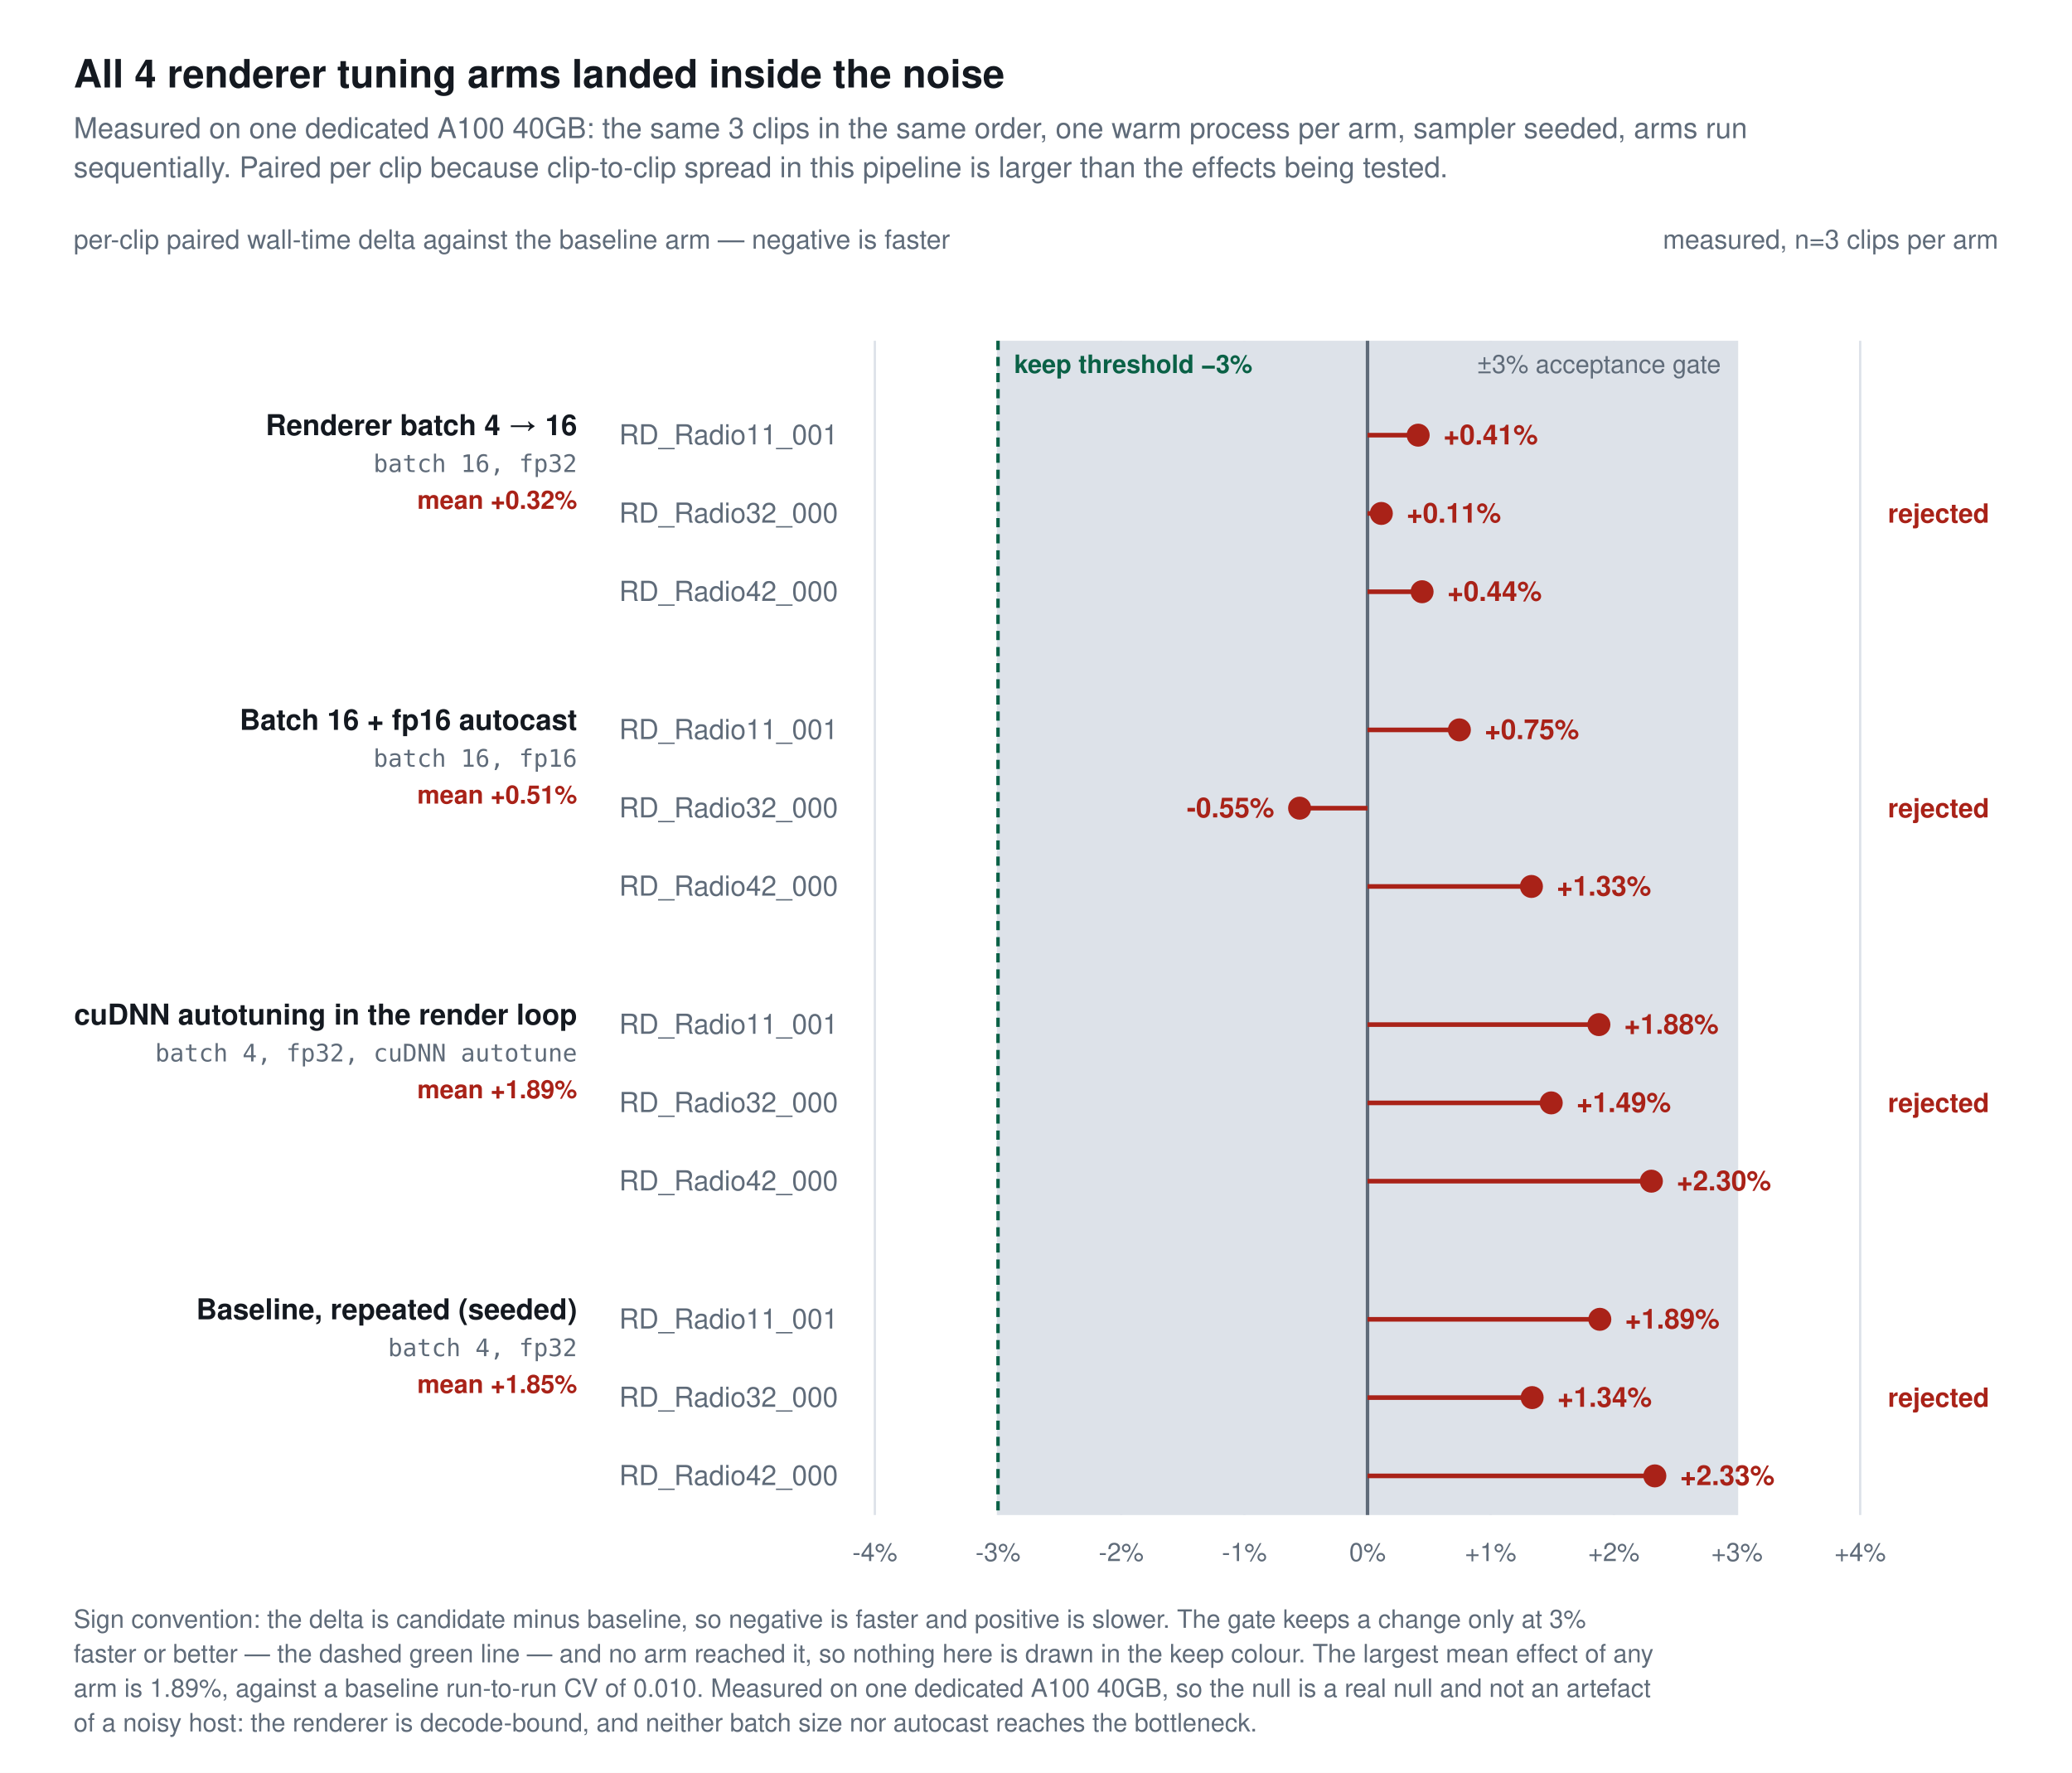
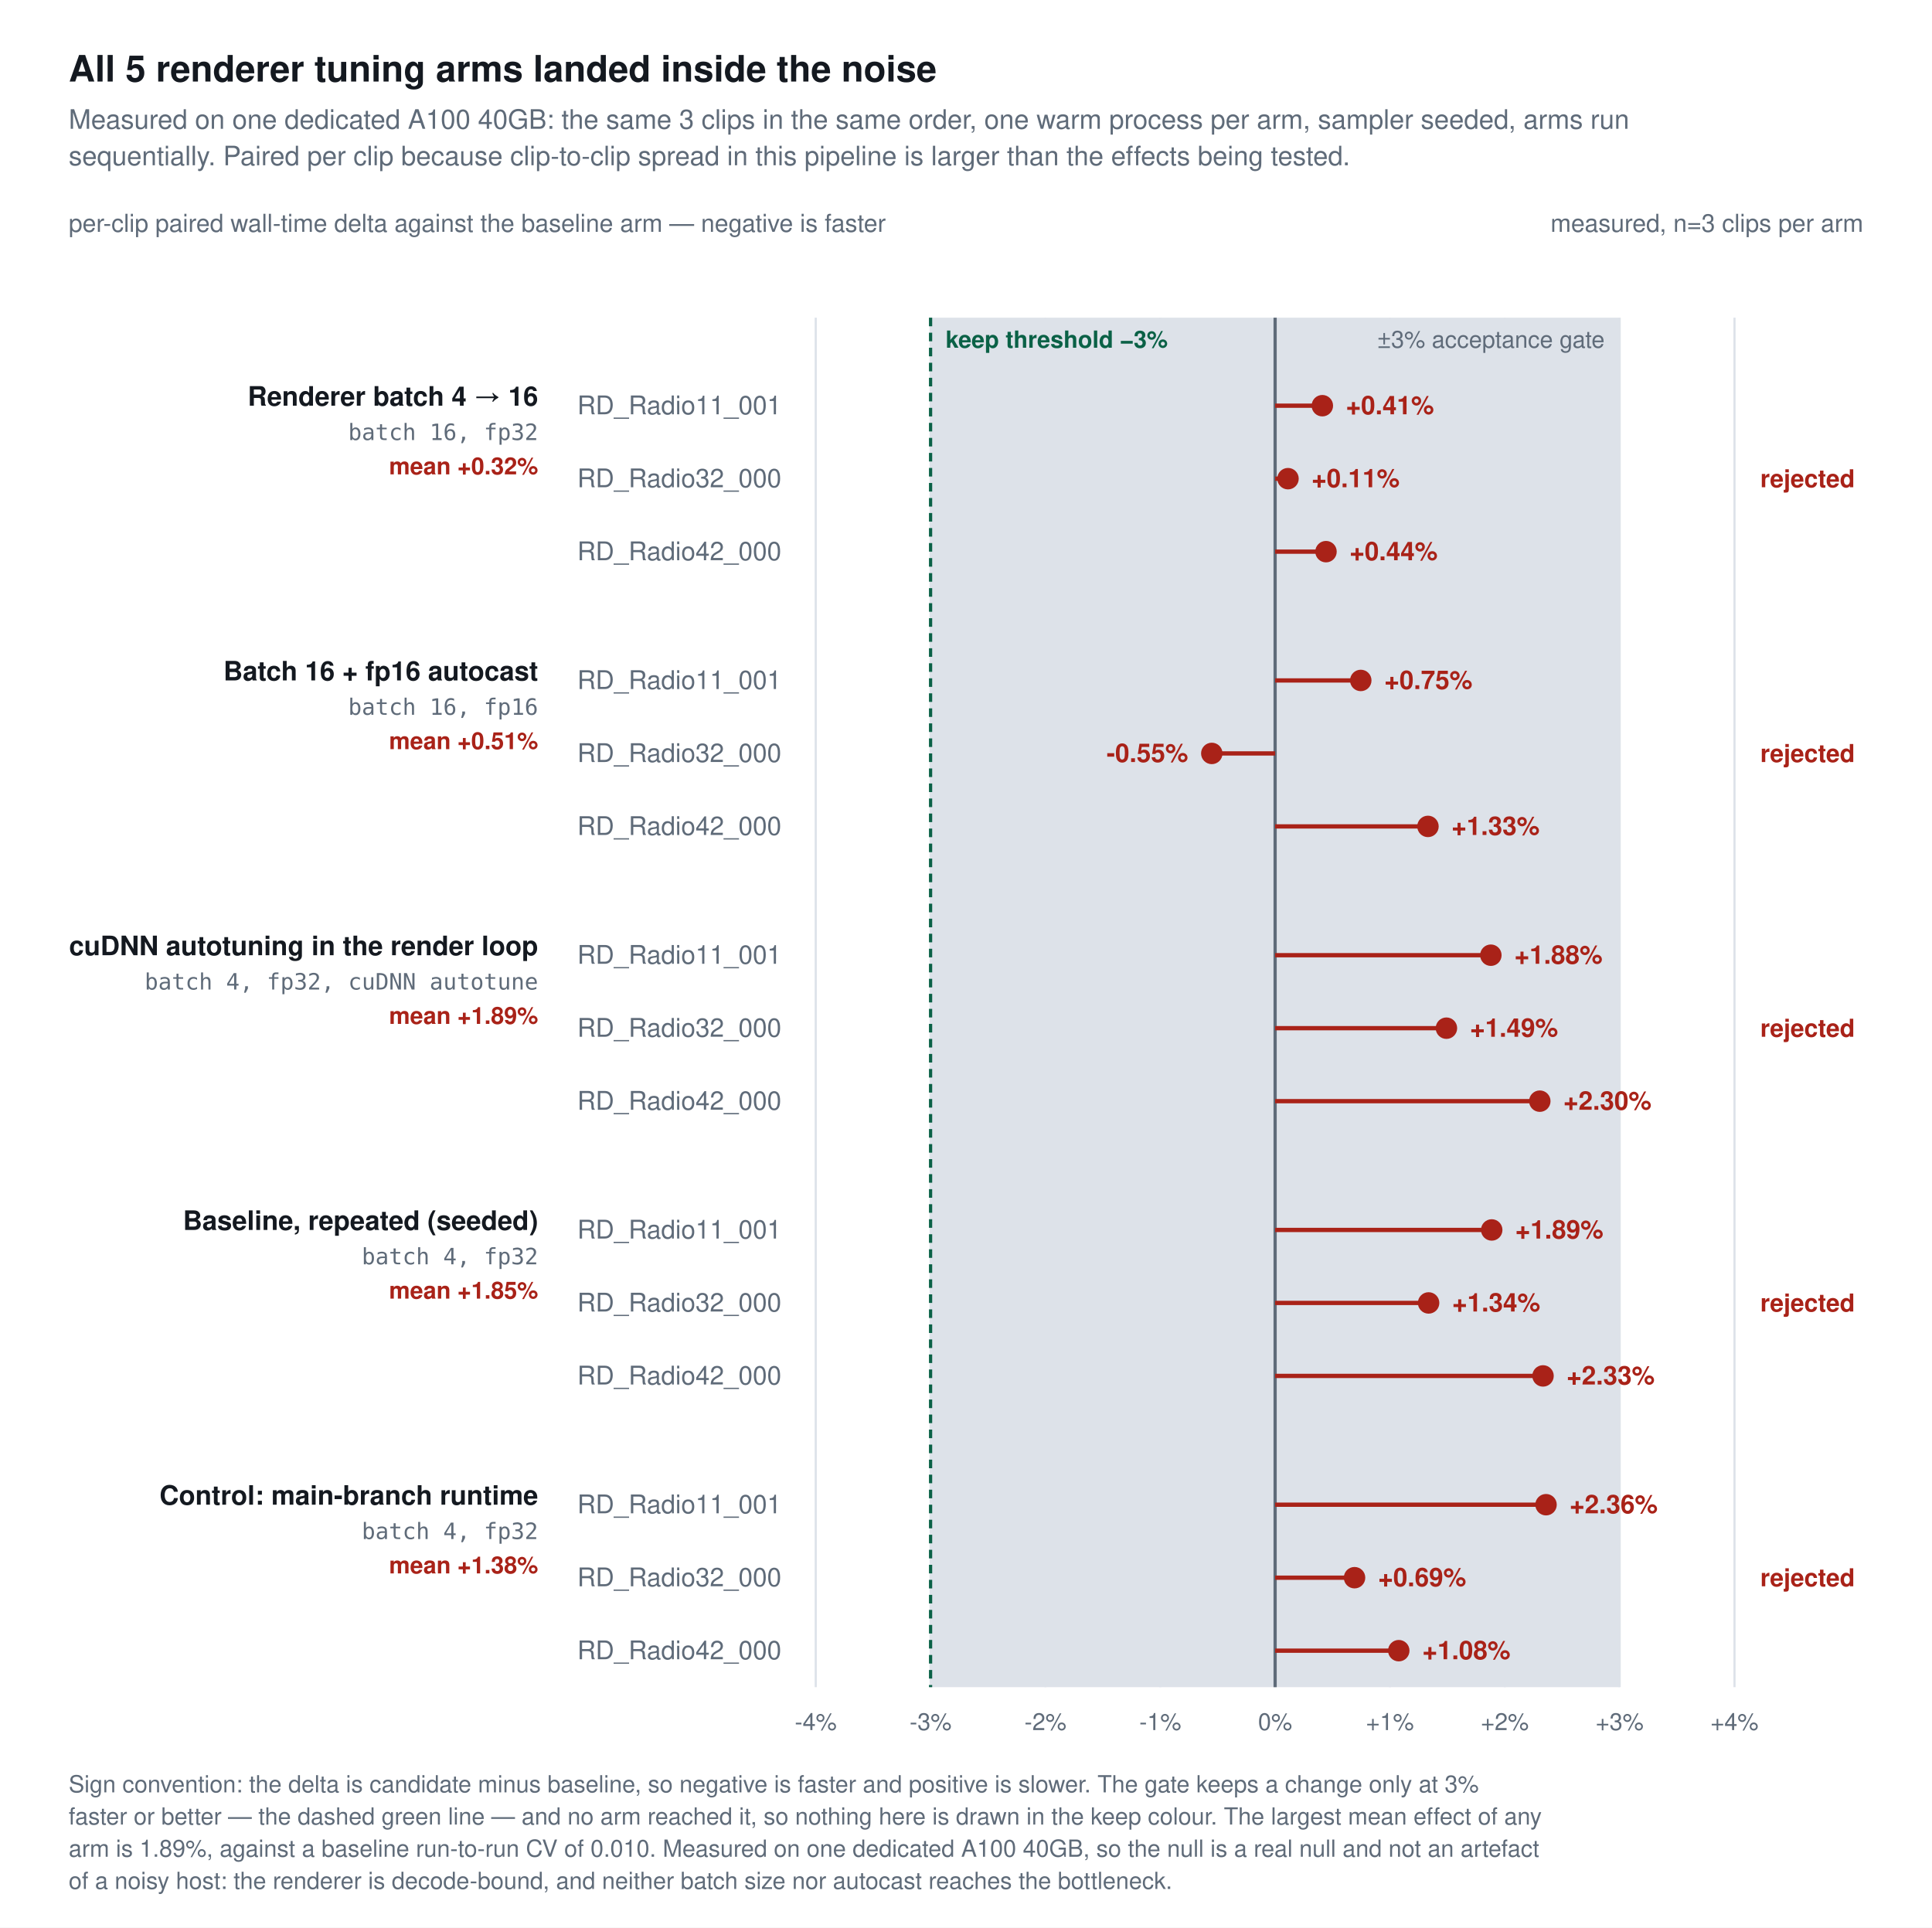
- <svg xmlns="http://www.w3.org/2000/svg" viewBox="0 0 900 770" width="900" height="770" font-family="ui-sans-serif, -apple-system, 'Segoe UI', Helvetica, Arial, sans-serif">
-   <rect width="900" height="770" fill="#ffffff" />
-   <text x="32" y="38" font-family="ui-sans-serif, -apple-system, 'Segoe UI', Helvetica, Arial, sans-serif" font-size="17" fill="#141920" text-anchor="start" font-weight="650" opacity="1">All 4 renderer tuning arms landed inside the noise</text>
+ <svg xmlns="http://www.w3.org/2000/svg" viewBox="0 0 900 898" width="900" height="898" font-family="ui-sans-serif, -apple-system, 'Segoe UI', Helvetica, Arial, sans-serif">
+   <rect width="900" height="898" fill="#ffffff" />
+   <text x="32" y="38" font-family="ui-sans-serif, -apple-system, 'Segoe UI', Helvetica, Arial, sans-serif" font-size="17" fill="#141920" text-anchor="start" font-weight="650" opacity="1">All 5 renderer tuning arms landed inside the noise</text>
  <text x="32" y="60" font-family="ui-sans-serif, -apple-system, 'Segoe UI', Helvetica, Arial, sans-serif" font-size="12.5" fill="#5f6b79" text-anchor="start" font-weight="400" opacity="1">Measured on one dedicated A100 40GB: the same 3 clips in the same order, one warm process per arm, sampler seeded, arms run</text>
  <text x="32" y="77" font-family="ui-sans-serif, -apple-system, 'Segoe UI', Helvetica, Arial, sans-serif" font-size="12.5" fill="#5f6b79" text-anchor="start" font-weight="400" opacity="1">sequentially. Paired per clip because clip-to-clip spread in this pipeline is larger than the effects being tested.</text>
-   <line x1="380" y1="148" x2="380" y2="658" stroke="#dde2e9" stroke-width="1" />
-   <text x="380" y="678" font-family="ui-sans-serif, -apple-system, 'Segoe UI', Helvetica, Arial, sans-serif" font-size="11" fill="#5f6b79" text-anchor="middle" font-weight="400" opacity="1">-4%</text>
-   <line x1="433.5" y1="148" x2="433.5" y2="658" stroke="#dde2e9" stroke-width="1" />
-   <text x="433.5" y="678" font-family="ui-sans-serif, -apple-system, 'Segoe UI', Helvetica, Arial, sans-serif" font-size="11" fill="#5f6b79" text-anchor="middle" font-weight="400" opacity="1">-3%</text>
-   <line x1="487" y1="148" x2="487" y2="658" stroke="#dde2e9" stroke-width="1" />
-   <text x="487" y="678" font-family="ui-sans-serif, -apple-system, 'Segoe UI', Helvetica, Arial, sans-serif" font-size="11" fill="#5f6b79" text-anchor="middle" font-weight="400" opacity="1">-2%</text>
-   <line x1="540.5" y1="148" x2="540.5" y2="658" stroke="#dde2e9" stroke-width="1" />
-   <text x="540.5" y="678" font-family="ui-sans-serif, -apple-system, 'Segoe UI', Helvetica, Arial, sans-serif" font-size="11" fill="#5f6b79" text-anchor="middle" font-weight="400" opacity="1">-1%</text>
-   <line x1="594" y1="148" x2="594" y2="658" stroke="#dde2e9" stroke-width="1" />
-   <text x="594" y="678" font-family="ui-sans-serif, -apple-system, 'Segoe UI', Helvetica, Arial, sans-serif" font-size="11" fill="#5f6b79" text-anchor="middle" font-weight="400" opacity="1">0%</text>
-   <line x1="647.5" y1="148" x2="647.5" y2="658" stroke="#dde2e9" stroke-width="1" />
-   <text x="647.5" y="678" font-family="ui-sans-serif, -apple-system, 'Segoe UI', Helvetica, Arial, sans-serif" font-size="11" fill="#5f6b79" text-anchor="middle" font-weight="400" opacity="1">+1%</text>
-   <line x1="701" y1="148" x2="701" y2="658" stroke="#dde2e9" stroke-width="1" />
-   <text x="701" y="678" font-family="ui-sans-serif, -apple-system, 'Segoe UI', Helvetica, Arial, sans-serif" font-size="11" fill="#5f6b79" text-anchor="middle" font-weight="400" opacity="1">+2%</text>
-   <line x1="754.5" y1="148" x2="754.5" y2="658" stroke="#dde2e9" stroke-width="1" />
-   <text x="754.5" y="678" font-family="ui-sans-serif, -apple-system, 'Segoe UI', Helvetica, Arial, sans-serif" font-size="11" fill="#5f6b79" text-anchor="middle" font-weight="400" opacity="1">+3%</text>
-   <line x1="808" y1="148" x2="808" y2="658" stroke="#dde2e9" stroke-width="1" />
-   <text x="808" y="678" font-family="ui-sans-serif, -apple-system, 'Segoe UI', Helvetica, Arial, sans-serif" font-size="11" fill="#5f6b79" text-anchor="middle" font-weight="400" opacity="1">+4%</text>
-   <rect x="433.5" y="148" width="321.0" height="510" fill="#dde2e9" />
-   <line x1="594" y1="148" x2="594" y2="658" stroke="#5f6b79" stroke-width="1.5" />
-   <line x1="433.5" y1="148" x2="433.5" y2="658" stroke="#0a6146" stroke-width="1.5" stroke-dasharray="4 3" />
+   <line x1="380" y1="148" x2="380" y2="786" stroke="#dde2e9" stroke-width="1" />
+   <text x="380" y="806" font-family="ui-sans-serif, -apple-system, 'Segoe UI', Helvetica, Arial, sans-serif" font-size="11" fill="#5f6b79" text-anchor="middle" font-weight="400" opacity="1">-4%</text>
+   <line x1="433.5" y1="148" x2="433.5" y2="786" stroke="#dde2e9" stroke-width="1" />
+   <text x="433.5" y="806" font-family="ui-sans-serif, -apple-system, 'Segoe UI', Helvetica, Arial, sans-serif" font-size="11" fill="#5f6b79" text-anchor="middle" font-weight="400" opacity="1">-3%</text>
+   <line x1="487" y1="148" x2="487" y2="786" stroke="#dde2e9" stroke-width="1" />
+   <text x="487" y="806" font-family="ui-sans-serif, -apple-system, 'Segoe UI', Helvetica, Arial, sans-serif" font-size="11" fill="#5f6b79" text-anchor="middle" font-weight="400" opacity="1">-2%</text>
+   <line x1="540.5" y1="148" x2="540.5" y2="786" stroke="#dde2e9" stroke-width="1" />
+   <text x="540.5" y="806" font-family="ui-sans-serif, -apple-system, 'Segoe UI', Helvetica, Arial, sans-serif" font-size="11" fill="#5f6b79" text-anchor="middle" font-weight="400" opacity="1">-1%</text>
+   <line x1="594" y1="148" x2="594" y2="786" stroke="#dde2e9" stroke-width="1" />
+   <text x="594" y="806" font-family="ui-sans-serif, -apple-system, 'Segoe UI', Helvetica, Arial, sans-serif" font-size="11" fill="#5f6b79" text-anchor="middle" font-weight="400" opacity="1">0%</text>
+   <line x1="647.5" y1="148" x2="647.5" y2="786" stroke="#dde2e9" stroke-width="1" />
+   <text x="647.5" y="806" font-family="ui-sans-serif, -apple-system, 'Segoe UI', Helvetica, Arial, sans-serif" font-size="11" fill="#5f6b79" text-anchor="middle" font-weight="400" opacity="1">+1%</text>
+   <line x1="701" y1="148" x2="701" y2="786" stroke="#dde2e9" stroke-width="1" />
+   <text x="701" y="806" font-family="ui-sans-serif, -apple-system, 'Segoe UI', Helvetica, Arial, sans-serif" font-size="11" fill="#5f6b79" text-anchor="middle" font-weight="400" opacity="1">+2%</text>
+   <line x1="754.5" y1="148" x2="754.5" y2="786" stroke="#dde2e9" stroke-width="1" />
+   <text x="754.5" y="806" font-family="ui-sans-serif, -apple-system, 'Segoe UI', Helvetica, Arial, sans-serif" font-size="11" fill="#5f6b79" text-anchor="middle" font-weight="400" opacity="1">+3%</text>
+   <line x1="808" y1="148" x2="808" y2="786" stroke="#dde2e9" stroke-width="1" />
+   <text x="808" y="806" font-family="ui-sans-serif, -apple-system, 'Segoe UI', Helvetica, Arial, sans-serif" font-size="11" fill="#5f6b79" text-anchor="middle" font-weight="400" opacity="1">+4%</text>
+   <rect x="433.5" y="148" width="321.0" height="638" fill="#dde2e9" />
+   <line x1="594" y1="148" x2="594" y2="786" stroke="#5f6b79" stroke-width="1.5" />
+   <line x1="433.5" y1="148" x2="433.5" y2="786" stroke="#0a6146" stroke-width="1.5" stroke-dasharray="4 3" />
  <text x="440.5" y="162" font-family="ui-sans-serif, -apple-system, 'Segoe UI', Helvetica, Arial, sans-serif" font-size="11" fill="#0a6146" text-anchor="start" font-weight="650" opacity="1">keep threshold −3%</text>
  <text x="747.5" y="162" font-family="ui-sans-serif, -apple-system, 'Segoe UI', Helvetica, Arial, sans-serif" font-size="11" fill="#5f6b79" text-anchor="end" font-weight="400" opacity="1">±3% acceptance gate</text>
  <text x="32" y="108" font-family="ui-sans-serif, -apple-system, 'Segoe UI', Helvetica, Arial, sans-serif" font-size="11.5" fill="#5f6b79" text-anchor="start" font-weight="400" opacity="1">per-clip paired wall-time delta against the baseline arm — negative is faster</text>
  <text x="868" y="108" font-family="ui-sans-serif, -apple-system, 'Segoe UI', Helvetica, Arial, sans-serif" font-size="11.5" fill="#5f6b79" text-anchor="end" font-weight="400" opacity="1">measured, n=3 clips per arm</text>
  <text x="364" y="193" font-family="ui-sans-serif, -apple-system, 'Segoe UI', Helvetica, Arial, sans-serif" font-size="12" fill="#5f6b79" text-anchor="end" font-weight="400" opacity="1">RD_Radio11_001</text>
  <line x1="594" y1="189" x2="616.0" y2="189" stroke="#a92218" stroke-width="2" />
  <circle cx="616.0" cy="189" r="5" fill="#a92218" />
  <text x="627.0" y="193" font-family="ui-sans-serif, -apple-system, 'Segoe UI', Helvetica, Arial, sans-serif" font-size="12" fill="#a92218" text-anchor="start" font-weight="600" opacity="1">+0.41%</text>
  <text x="364" y="227" font-family="ui-sans-serif, -apple-system, 'Segoe UI', Helvetica, Arial, sans-serif" font-size="12" fill="#5f6b79" text-anchor="end" font-weight="400" opacity="1">RD_Radio32_000</text>
  <line x1="594" y1="223" x2="600.0" y2="223" stroke="#a92218" stroke-width="2" />
  <circle cx="600.0" cy="223" r="5" fill="#a92218" />
  <text x="611.0" y="227" font-family="ui-sans-serif, -apple-system, 'Segoe UI', Helvetica, Arial, sans-serif" font-size="12" fill="#a92218" text-anchor="start" font-weight="600" opacity="1">+0.11%</text>
  <text x="364" y="261" font-family="ui-sans-serif, -apple-system, 'Segoe UI', Helvetica, Arial, sans-serif" font-size="12" fill="#5f6b79" text-anchor="end" font-weight="400" opacity="1">RD_Radio42_000</text>
  <line x1="594" y1="257" x2="617.7" y2="257" stroke="#a92218" stroke-width="2" />
  <circle cx="617.7" cy="257" r="5" fill="#a92218" />
  <text x="628.7" y="261" font-family="ui-sans-serif, -apple-system, 'Segoe UI', Helvetica, Arial, sans-serif" font-size="12" fill="#a92218" text-anchor="start" font-weight="600" opacity="1">+0.44%</text>
  <text x="250.692" y="189" font-family="ui-sans-serif, -apple-system, 'Segoe UI', Helvetica, Arial, sans-serif" font-size="12.5" fill="#141920" text-anchor="end" font-weight="650" opacity="1">Renderer batch 4 → 16</text>
  <text x="250.692" y="205" font-family="ui-monospace, 'SF Mono', Menlo, Consolas, monospace" font-size="10.5" fill="#5f6b79" text-anchor="end" font-weight="400" opacity="1">batch 16, fp32</text>
  <text x="250.692" y="221" font-family="ui-sans-serif, -apple-system, 'Segoe UI', Helvetica, Arial, sans-serif" font-size="11" fill="#a92218" text-anchor="end" font-weight="650" opacity="1">mean +0.32%</text>
  <text x="820" y="227" font-family="ui-sans-serif, -apple-system, 'Segoe UI', Helvetica, Arial, sans-serif" font-size="11.5" fill="#a92218" text-anchor="start" font-weight="650" opacity="1">rejected</text>
  <text x="364" y="321" font-family="ui-sans-serif, -apple-system, 'Segoe UI', Helvetica, Arial, sans-serif" font-size="12" fill="#5f6b79" text-anchor="end" font-weight="400" opacity="1">RD_Radio11_001</text>
  <line x1="594" y1="317" x2="633.9" y2="317" stroke="#a92218" stroke-width="2" />
  <circle cx="633.9" cy="317" r="5" fill="#a92218" />
  <text x="644.9" y="321" font-family="ui-sans-serif, -apple-system, 'Segoe UI', Helvetica, Arial, sans-serif" font-size="12" fill="#a92218" text-anchor="start" font-weight="600" opacity="1">+0.75%</text>
  <text x="364" y="355" font-family="ui-sans-serif, -apple-system, 'Segoe UI', Helvetica, Arial, sans-serif" font-size="12" fill="#5f6b79" text-anchor="end" font-weight="400" opacity="1">RD_Radio32_000</text>
  <line x1="594" y1="351" x2="564.5" y2="351" stroke="#a92218" stroke-width="2" />
  <circle cx="564.5" cy="351" r="5" fill="#a92218" />
  <text x="553.5" y="355" font-family="ui-sans-serif, -apple-system, 'Segoe UI', Helvetica, Arial, sans-serif" font-size="12" fill="#a92218" text-anchor="end" font-weight="600" opacity="1">-0.55%</text>
  <text x="364" y="389" font-family="ui-sans-serif, -apple-system, 'Segoe UI', Helvetica, Arial, sans-serif" font-size="12" fill="#5f6b79" text-anchor="end" font-weight="400" opacity="1">RD_Radio42_000</text>
  <line x1="594" y1="385" x2="665.2" y2="385" stroke="#a92218" stroke-width="2" />
  <circle cx="665.2" cy="385" r="5" fill="#a92218" />
  <text x="676.2" y="389" font-family="ui-sans-serif, -apple-system, 'Segoe UI', Helvetica, Arial, sans-serif" font-size="12" fill="#a92218" text-anchor="start" font-weight="600" opacity="1">+1.33%</text>
  <text x="250.692" y="317" font-family="ui-sans-serif, -apple-system, 'Segoe UI', Helvetica, Arial, sans-serif" font-size="12.5" fill="#141920" text-anchor="end" font-weight="650" opacity="1">Batch 16 + fp16 autocast</text>
  <text x="250.692" y="333" font-family="ui-monospace, 'SF Mono', Menlo, Consolas, monospace" font-size="10.5" fill="#5f6b79" text-anchor="end" font-weight="400" opacity="1">batch 16, fp16</text>
  <text x="250.692" y="349" font-family="ui-sans-serif, -apple-system, 'Segoe UI', Helvetica, Arial, sans-serif" font-size="11" fill="#a92218" text-anchor="end" font-weight="650" opacity="1">mean +0.51%</text>
  <text x="820" y="355" font-family="ui-sans-serif, -apple-system, 'Segoe UI', Helvetica, Arial, sans-serif" font-size="11.5" fill="#a92218" text-anchor="start" font-weight="650" opacity="1">rejected</text>
  <text x="364" y="449" font-family="ui-sans-serif, -apple-system, 'Segoe UI', Helvetica, Arial, sans-serif" font-size="12" fill="#5f6b79" text-anchor="end" font-weight="400" opacity="1">RD_Radio11_001</text>
  <line x1="594" y1="445" x2="694.5" y2="445" stroke="#a92218" stroke-width="2" />
  <circle cx="694.5" cy="445" r="5" fill="#a92218" />
  <text x="705.5" y="449" font-family="ui-sans-serif, -apple-system, 'Segoe UI', Helvetica, Arial, sans-serif" font-size="12" fill="#a92218" text-anchor="start" font-weight="600" opacity="1">+1.88%</text>
  <text x="364" y="483" font-family="ui-sans-serif, -apple-system, 'Segoe UI', Helvetica, Arial, sans-serif" font-size="12" fill="#5f6b79" text-anchor="end" font-weight="400" opacity="1">RD_Radio32_000</text>
  <line x1="594" y1="479" x2="673.8" y2="479" stroke="#a92218" stroke-width="2" />
  <circle cx="673.8" cy="479" r="5" fill="#a92218" />
  <text x="684.8" y="483" font-family="ui-sans-serif, -apple-system, 'Segoe UI', Helvetica, Arial, sans-serif" font-size="12" fill="#a92218" text-anchor="start" font-weight="600" opacity="1">+1.49%</text>
  <text x="364" y="517" font-family="ui-sans-serif, -apple-system, 'Segoe UI', Helvetica, Arial, sans-serif" font-size="12" fill="#5f6b79" text-anchor="end" font-weight="400" opacity="1">RD_Radio42_000</text>
  <line x1="594" y1="513" x2="717.3" y2="513" stroke="#a92218" stroke-width="2" />
  <circle cx="717.3" cy="513" r="5" fill="#a92218" />
  <text x="728.3" y="517" font-family="ui-sans-serif, -apple-system, 'Segoe UI', Helvetica, Arial, sans-serif" font-size="12" fill="#a92218" text-anchor="start" font-weight="600" opacity="1">+2.30%</text>
  <text x="250.692" y="445" font-family="ui-sans-serif, -apple-system, 'Segoe UI', Helvetica, Arial, sans-serif" font-size="12.5" fill="#141920" text-anchor="end" font-weight="650" opacity="1">cuDNN autotuning in the render loop</text>
  <text x="250.692" y="461" font-family="ui-monospace, 'SF Mono', Menlo, Consolas, monospace" font-size="10.5" fill="#5f6b79" text-anchor="end" font-weight="400" opacity="1">batch 4, fp32, cuDNN autotune</text>
  <text x="250.692" y="477" font-family="ui-sans-serif, -apple-system, 'Segoe UI', Helvetica, Arial, sans-serif" font-size="11" fill="#a92218" text-anchor="end" font-weight="650" opacity="1">mean +1.89%</text>
  <text x="820" y="483" font-family="ui-sans-serif, -apple-system, 'Segoe UI', Helvetica, Arial, sans-serif" font-size="11.5" fill="#a92218" text-anchor="start" font-weight="650" opacity="1">rejected</text>
  <text x="364" y="577" font-family="ui-sans-serif, -apple-system, 'Segoe UI', Helvetica, Arial, sans-serif" font-size="12" fill="#5f6b79" text-anchor="end" font-weight="400" opacity="1">RD_Radio11_001</text>
  <line x1="594" y1="573" x2="694.9" y2="573" stroke="#a92218" stroke-width="2" />
  <circle cx="694.9" cy="573" r="5" fill="#a92218" />
  <text x="705.9" y="577" font-family="ui-sans-serif, -apple-system, 'Segoe UI', Helvetica, Arial, sans-serif" font-size="12" fill="#a92218" text-anchor="start" font-weight="600" opacity="1">+1.89%</text>
  <text x="364" y="611" font-family="ui-sans-serif, -apple-system, 'Segoe UI', Helvetica, Arial, sans-serif" font-size="12" fill="#5f6b79" text-anchor="end" font-weight="400" opacity="1">RD_Radio32_000</text>
  <line x1="594" y1="607" x2="665.5" y2="607" stroke="#a92218" stroke-width="2" />
  <circle cx="665.5" cy="607" r="5" fill="#a92218" />
  <text x="676.5" y="611" font-family="ui-sans-serif, -apple-system, 'Segoe UI', Helvetica, Arial, sans-serif" font-size="12" fill="#a92218" text-anchor="start" font-weight="600" opacity="1">+1.34%</text>
  <text x="364" y="645" font-family="ui-sans-serif, -apple-system, 'Segoe UI', Helvetica, Arial, sans-serif" font-size="12" fill="#5f6b79" text-anchor="end" font-weight="400" opacity="1">RD_Radio42_000</text>
  <line x1="594" y1="641" x2="718.8" y2="641" stroke="#a92218" stroke-width="2" />
  <circle cx="718.8" cy="641" r="5" fill="#a92218" />
  <text x="729.8" y="645" font-family="ui-sans-serif, -apple-system, 'Segoe UI', Helvetica, Arial, sans-serif" font-size="12" fill="#a92218" text-anchor="start" font-weight="600" opacity="1">+2.33%</text>
  <text x="250.692" y="573" font-family="ui-sans-serif, -apple-system, 'Segoe UI', Helvetica, Arial, sans-serif" font-size="12.5" fill="#141920" text-anchor="end" font-weight="650" opacity="1">Baseline, repeated (seeded)</text>
  <text x="250.692" y="589" font-family="ui-monospace, 'SF Mono', Menlo, Consolas, monospace" font-size="10.5" fill="#5f6b79" text-anchor="end" font-weight="400" opacity="1">batch 4, fp32</text>
  <text x="250.692" y="605" font-family="ui-sans-serif, -apple-system, 'Segoe UI', Helvetica, Arial, sans-serif" font-size="11" fill="#a92218" text-anchor="end" font-weight="650" opacity="1">mean +1.85%</text>
  <text x="820" y="611" font-family="ui-sans-serif, -apple-system, 'Segoe UI', Helvetica, Arial, sans-serif" font-size="11.5" fill="#a92218" text-anchor="start" font-weight="650" opacity="1">rejected</text>
-   <text x="32" y="707" font-family="ui-sans-serif, -apple-system, 'Segoe UI', Helvetica, Arial, sans-serif" font-size="11" fill="#5f6b79" text-anchor="start" font-weight="400" opacity="1">Sign convention: the delta is candidate minus baseline, so negative is faster and positive is slower. The gate keeps a change only at 3%</text>
-   <text x="32" y="722" font-family="ui-sans-serif, -apple-system, 'Segoe UI', Helvetica, Arial, sans-serif" font-size="11" fill="#5f6b79" text-anchor="start" font-weight="400" opacity="1">faster or better — the dashed green line — and no arm reached it, so nothing here is drawn in the keep colour. The largest mean effect of any</text>
-   <text x="32" y="737" font-family="ui-sans-serif, -apple-system, 'Segoe UI', Helvetica, Arial, sans-serif" font-size="11" fill="#5f6b79" text-anchor="start" font-weight="400" opacity="1">arm is 1.89%, against a baseline run-to-run CV of 0.010. Measured on one dedicated A100 40GB, so the null is a real null and not an artefact</text>
-   <text x="32" y="752" font-family="ui-sans-serif, -apple-system, 'Segoe UI', Helvetica, Arial, sans-serif" font-size="11" fill="#5f6b79" text-anchor="start" font-weight="400" opacity="1">of a noisy host: the renderer is decode-bound, and neither batch size nor autocast reaches the bottleneck.</text>
+   <text x="364" y="705" font-family="ui-sans-serif, -apple-system, 'Segoe UI', Helvetica, Arial, sans-serif" font-size="12" fill="#5f6b79" text-anchor="end" font-weight="400" opacity="1">RD_Radio11_001</text>
+   <line x1="594" y1="701" x2="720.2" y2="701" stroke="#a92218" stroke-width="2" />
+   <circle cx="720.2" cy="701" r="5" fill="#a92218" />
+   <text x="731.2" y="705" font-family="ui-sans-serif, -apple-system, 'Segoe UI', Helvetica, Arial, sans-serif" font-size="12" fill="#a92218" text-anchor="start" font-weight="600" opacity="1">+2.36%</text>
+   <text x="364" y="739" font-family="ui-sans-serif, -apple-system, 'Segoe UI', Helvetica, Arial, sans-serif" font-size="12" fill="#5f6b79" text-anchor="end" font-weight="400" opacity="1">RD_Radio32_000</text>
+   <line x1="594" y1="735" x2="631.0" y2="735" stroke="#a92218" stroke-width="2" />
+   <circle cx="631.0" cy="735" r="5" fill="#a92218" />
+   <text x="642.0" y="739" font-family="ui-sans-serif, -apple-system, 'Segoe UI', Helvetica, Arial, sans-serif" font-size="12" fill="#a92218" text-anchor="start" font-weight="600" opacity="1">+0.69%</text>
+   <text x="364" y="773" font-family="ui-sans-serif, -apple-system, 'Segoe UI', Helvetica, Arial, sans-serif" font-size="12" fill="#5f6b79" text-anchor="end" font-weight="400" opacity="1">RD_Radio42_000</text>
+   <line x1="594" y1="769" x2="651.6" y2="769" stroke="#a92218" stroke-width="2" />
+   <circle cx="651.6" cy="769" r="5" fill="#a92218" />
+   <text x="662.6" y="773" font-family="ui-sans-serif, -apple-system, 'Segoe UI', Helvetica, Arial, sans-serif" font-size="12" fill="#a92218" text-anchor="start" font-weight="600" opacity="1">+1.08%</text>
+   <text x="250.692" y="701" font-family="ui-sans-serif, -apple-system, 'Segoe UI', Helvetica, Arial, sans-serif" font-size="12.5" fill="#141920" text-anchor="end" font-weight="650" opacity="1">Control: main-branch runtime</text>
+   <text x="250.692" y="717" font-family="ui-monospace, 'SF Mono', Menlo, Consolas, monospace" font-size="10.5" fill="#5f6b79" text-anchor="end" font-weight="400" opacity="1">batch 4, fp32</text>
+   <text x="250.692" y="733" font-family="ui-sans-serif, -apple-system, 'Segoe UI', Helvetica, Arial, sans-serif" font-size="11" fill="#a92218" text-anchor="end" font-weight="650" opacity="1">mean +1.38%</text>
+   <text x="820" y="739" font-family="ui-sans-serif, -apple-system, 'Segoe UI', Helvetica, Arial, sans-serif" font-size="11.5" fill="#a92218" text-anchor="start" font-weight="650" opacity="1">rejected</text>
+   <text x="32" y="835" font-family="ui-sans-serif, -apple-system, 'Segoe UI', Helvetica, Arial, sans-serif" font-size="11" fill="#5f6b79" text-anchor="start" font-weight="400" opacity="1">Sign convention: the delta is candidate minus baseline, so negative is faster and positive is slower. The gate keeps a change only at 3%</text>
+   <text x="32" y="850" font-family="ui-sans-serif, -apple-system, 'Segoe UI', Helvetica, Arial, sans-serif" font-size="11" fill="#5f6b79" text-anchor="start" font-weight="400" opacity="1">faster or better — the dashed green line — and no arm reached it, so nothing here is drawn in the keep colour. The largest mean effect of any</text>
+   <text x="32" y="865" font-family="ui-sans-serif, -apple-system, 'Segoe UI', Helvetica, Arial, sans-serif" font-size="11" fill="#5f6b79" text-anchor="start" font-weight="400" opacity="1">arm is 1.89%, against a baseline run-to-run CV of 0.010. Measured on one dedicated A100 40GB, so the null is a real null and not an artefact</text>
+   <text x="32" y="880" font-family="ui-sans-serif, -apple-system, 'Segoe UI', Helvetica, Arial, sans-serif" font-size="11" fill="#5f6b79" text-anchor="start" font-weight="400" opacity="1">of a noisy host: the renderer is decode-bound, and neither batch size nor autocast reaches the bottleneck.</text>
</svg>
